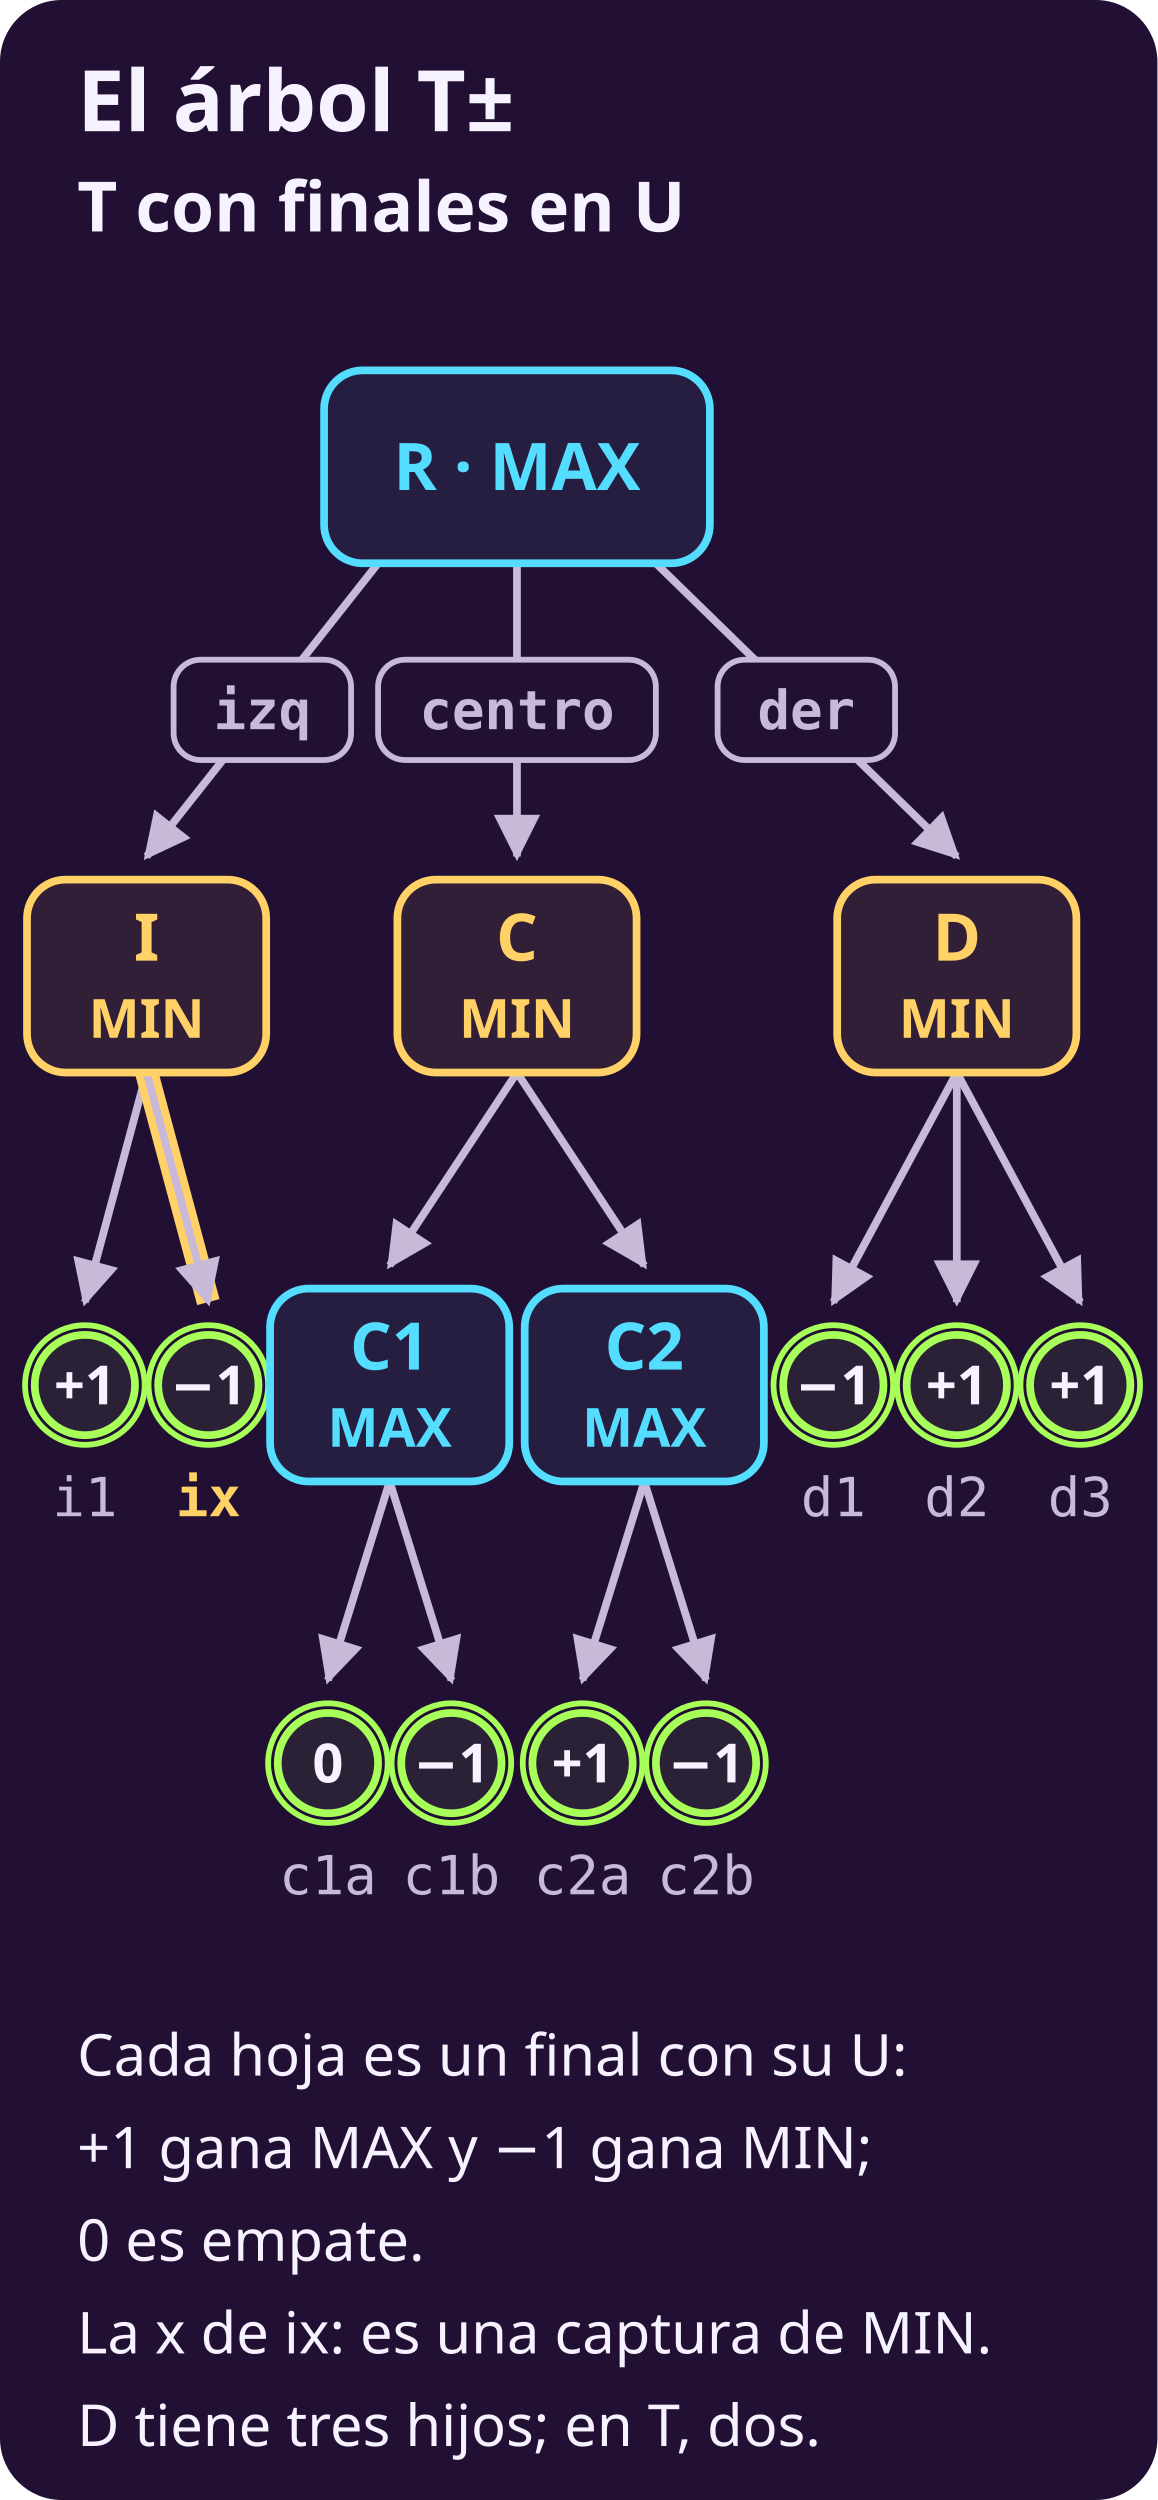
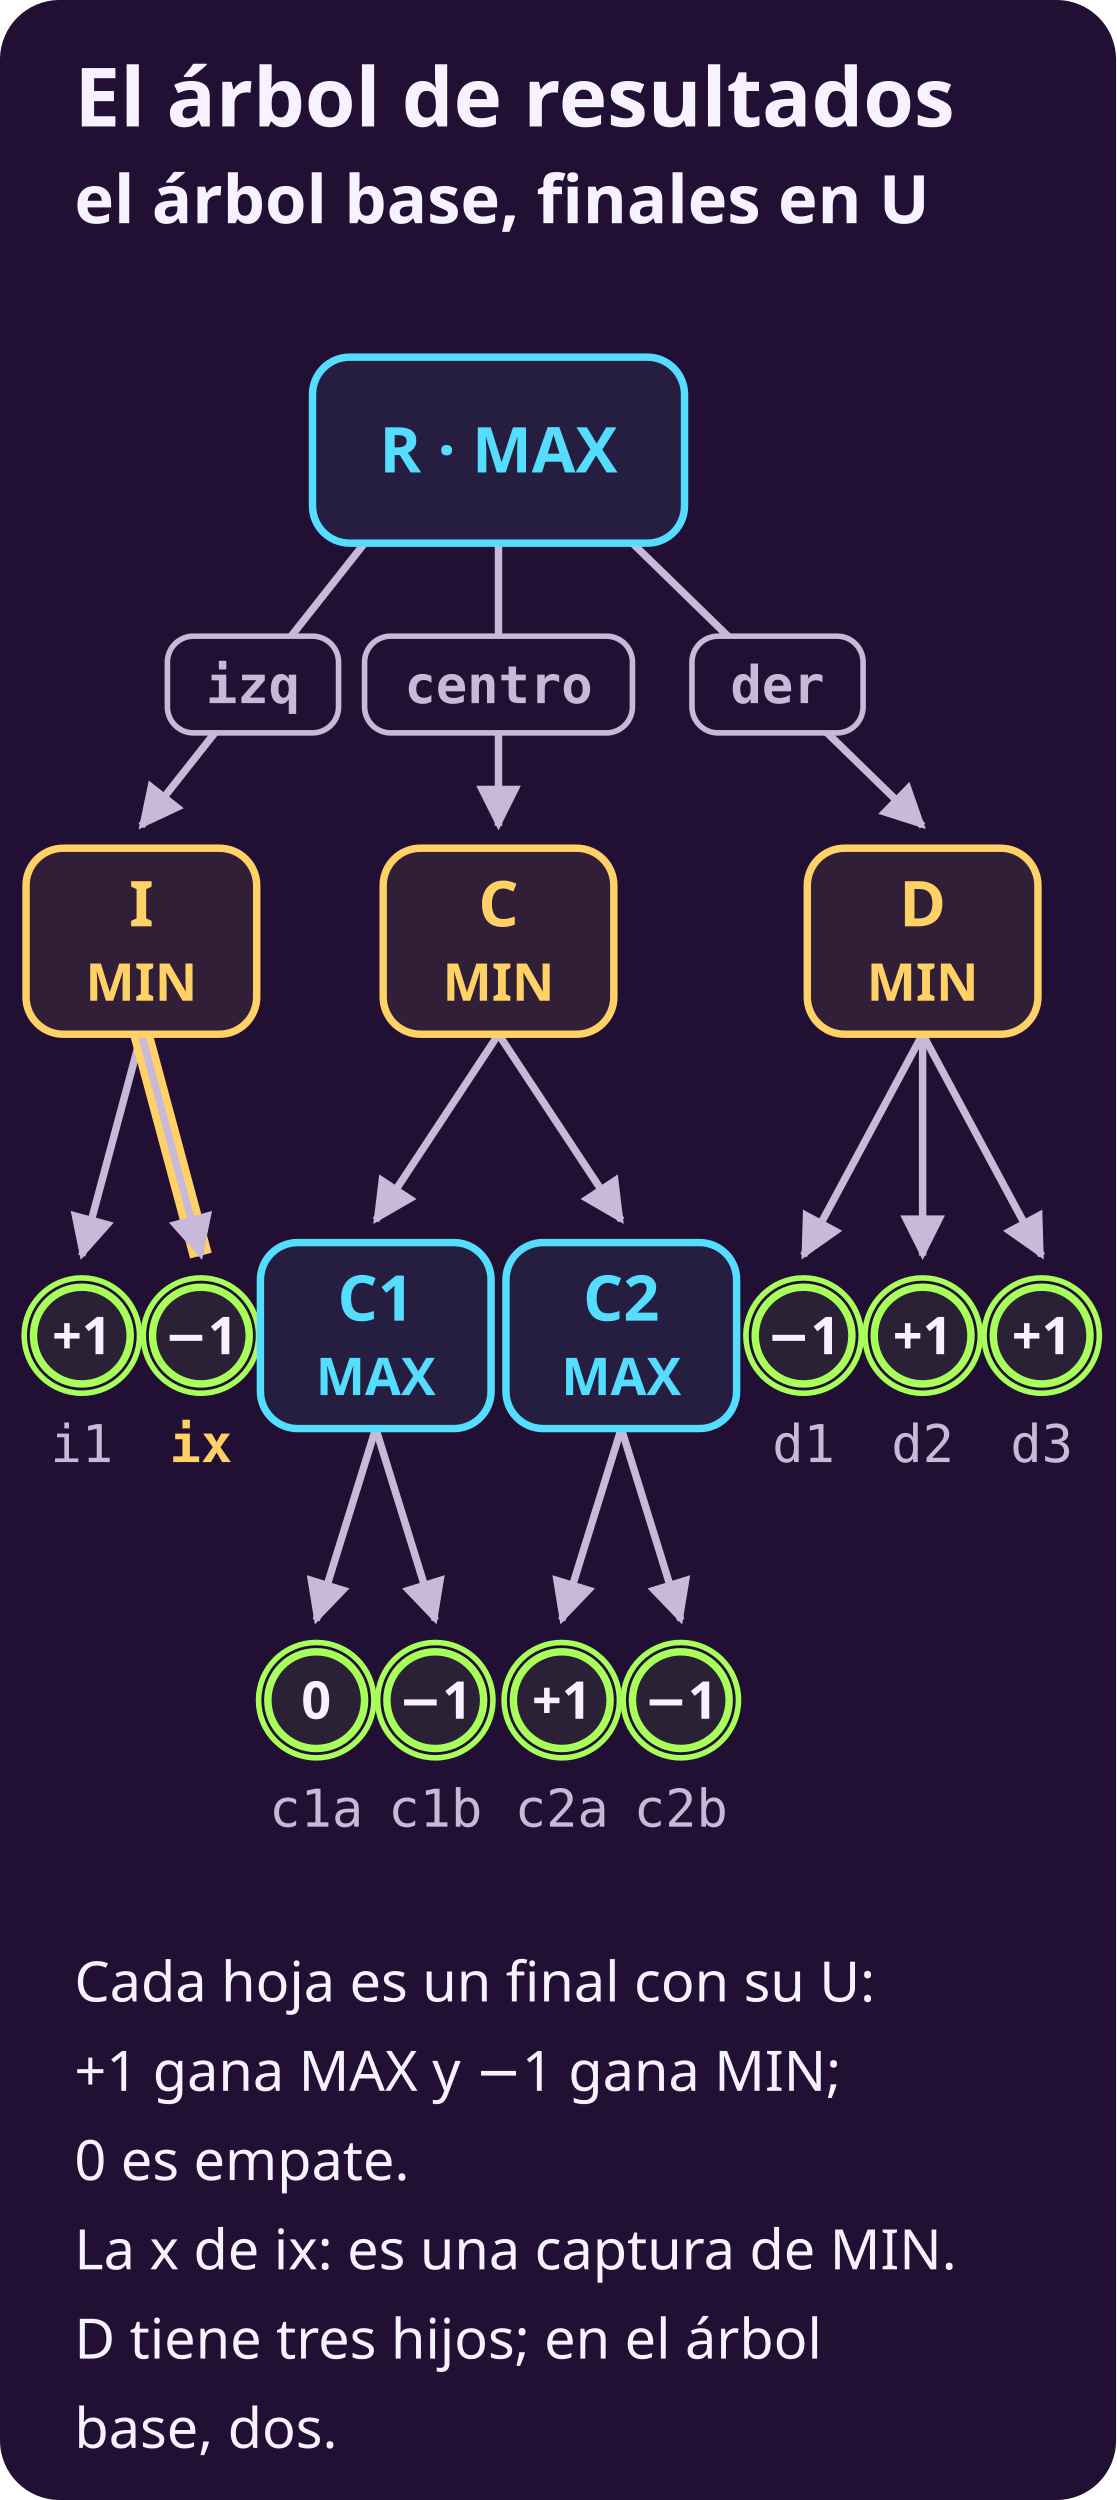
- <svg xmlns="http://www.w3.org/2000/svg" width="300" height="648" viewBox="0 0 300 648" role="img" aria-label="El árbol T±: la forma del árbol T, con 15 nodos porque D tiene 3 hijos y no 2. La raíz R es de MAX; izq lleva a I, centro a C y der a D, los tres de MIN. I tiene las hojas i1 = +1 y ix = −1; ix es una captura de MIN. C tiene dos hijos de MAX: C1, con c1a = 0 y c1b = −1, y C2, con c2a = +1 y c2b = −1. D tiene las hojas d1 = −1, d2 = +1 y d3 = +1. Cada hoja es un final con su U: +1 gana MAX, −1 gana MIN, 0 empate.">
-   <rect x="0" y="0" width="300" height="648" rx="16" fill="#211033" />
+ <svg xmlns="http://www.w3.org/2000/svg" width="300" height="672" viewBox="0 0 300 672" role="img" aria-label="El árbol de resultados: la forma del árbol base, con 15 nodos porque D tiene 3 hijos y no 2. La raíz R es de MAX; izq lleva a I, centro a C y der a D, los tres de MIN. I tiene las hojas i1 = +1 y ix = −1; ix es una captura de MIN. C tiene dos hijos de MAX: C1, con c1a = 0 y c1b = −1, y C2, con c2a = +1 y c2b = −1. D tiene las hojas d1 = −1, d2 = +1 y d3 = +1. Cada hoja es un final con su U: +1 gana MAX, −1 gana MIN, 0 empate.">
+   <rect x="0" y="0" width="300" height="672" rx="16" fill="#211033" />
  <defs>
    <marker id="p" viewBox="0 0 10 10" refX="9" refY="5" markerWidth="6" markerHeight="6" orient="auto-start-reverse">
      <path d="M 0 0 L 10 5 L 0 10 z" fill="#f04cff" />
    </marker>
    <marker id="s" viewBox="0 0 10 10" refX="9" refY="5" markerWidth="6" markerHeight="6" orient="auto-start-reverse">
      <path d="M 0 0 L 10 5 L 0 10 z" fill="#c8b9d8" />
    </marker>
  </defs>
-   <text x="20" y="34" fill="#f7f2ff" font-family="system-ui, sans-serif" font-size="22" font-weight="700" text-anchor="start">El árbol T±</text>
-   <text x="20" y="60" fill="#f7f2ff" font-family="system-ui, sans-serif" font-size="18" font-weight="700" text-anchor="start">T con finales en U</text>
+   <text x="20" y="34" fill="#f7f2ff" font-family="system-ui, sans-serif" font-size="22" font-weight="700" text-anchor="start">El árbol de resultados</text>
+   <text x="20" y="60" fill="#f7f2ff" font-family="system-ui, sans-serif" font-size="18" font-weight="700" text-anchor="start">el árbol base, finales en U</text>
  <line x1="98" y1="146" x2="38" y2="222.0" stroke="#c8b9d8" stroke-width="2" marker-end="url(#s)" />
  <rect x="45.0" y="171.0" width="46" height="26" rx="7" fill="#211033" stroke="#c8b9d8" stroke-width="1.5" />
  <text x="68.0" y="189.0" fill="#c8b9d8" font-family="ui-monospace, SFMono-Regular, Menlo, monospace" font-size="14" font-weight="700" text-anchor="middle">izq</text>
  <line x1="38" y1="278.0" x2="22" y2="337.5" stroke="#c8b9d8" stroke-width="2" marker-end="url(#s)" />
  <line x1="38" y1="278.0" x2="54" y2="337.5" stroke="#ffd166" stroke-width="6" />
  <line x1="38" y1="278.0" x2="54" y2="337.5" stroke="#c8b9d8" stroke-width="2" marker-end="url(#s)" />
  <line x1="134" y1="146" x2="134" y2="222.0" stroke="#c8b9d8" stroke-width="2" marker-end="url(#s)" />
  <rect x="98.0" y="171.0" width="72" height="26" rx="7" fill="#211033" stroke="#c8b9d8" stroke-width="1.5" />
  <text x="134.0" y="189.0" fill="#c8b9d8" font-family="ui-monospace, SFMono-Regular, Menlo, monospace" font-size="14" font-weight="700" text-anchor="middle">centro</text>
  <line x1="134" y1="278.0" x2="101" y2="328.0" stroke="#c8b9d8" stroke-width="2" marker-end="url(#s)" />
  <line x1="101" y1="384.0" x2="85" y2="435.5" stroke="#c8b9d8" stroke-width="2" marker-end="url(#s)" />
  <line x1="101" y1="384.0" x2="117" y2="435.5" stroke="#c8b9d8" stroke-width="2" marker-end="url(#s)" />
  <line x1="134" y1="278.0" x2="167" y2="328.0" stroke="#c8b9d8" stroke-width="2" marker-end="url(#s)" />
  <line x1="167" y1="384.0" x2="151" y2="435.5" stroke="#c8b9d8" stroke-width="2" marker-end="url(#s)" />
  <line x1="167" y1="384.0" x2="183" y2="435.5" stroke="#c8b9d8" stroke-width="2" marker-end="url(#s)" />
  <line x1="170" y1="146" x2="248" y2="222.0" stroke="#c8b9d8" stroke-width="2" marker-end="url(#s)" />
  <rect x="186.0" y="171.0" width="46" height="26" rx="7" fill="#211033" stroke="#c8b9d8" stroke-width="1.5" />
  <text x="209.0" y="189.0" fill="#c8b9d8" font-family="ui-monospace, SFMono-Regular, Menlo, monospace" font-size="14" font-weight="700" text-anchor="middle">der</text>
  <line x1="248" y1="278.0" x2="216" y2="337.5" stroke="#c8b9d8" stroke-width="2" marker-end="url(#s)" />
  <line x1="248" y1="278.0" x2="248" y2="337.5" stroke="#c8b9d8" stroke-width="2" marker-end="url(#s)" />
  <line x1="248" y1="278.0" x2="280" y2="337.5" stroke="#c8b9d8" stroke-width="2" marker-end="url(#s)" />
  <rect x="84" y="96" width="100" height="50" rx="10" fill="#251e41" stroke="#55ddff" stroke-width="2" />
  <text x="134" y="127" fill="#55ddff" font-family="system-ui, sans-serif" font-size="17" font-weight="700" text-anchor="middle">R · MAX</text>
  <rect x="7.0" y="228.0" width="62" height="50" rx="10" fill="#311e37" stroke="#ffd166" stroke-width="2" />
  <text x="38" y="249" fill="#ffd166" font-family="system-ui, sans-serif" font-size="17" font-weight="700" text-anchor="middle">I</text>
  <text x="38" y="269" fill="#ffd166" font-family="system-ui, sans-serif" font-size="14" font-weight="700" text-anchor="middle">MIN</text>
  <circle cx="22" cy="359" r="15.5" fill="none" stroke="#a8ff5a" stroke-width="1.5" />
  <circle cx="22" cy="359" r="13" fill="#2a2136" stroke="#a8ff5a" stroke-width="2" />
  <text x="22" y="364" fill="#f7f2ff" font-family="system-ui, sans-serif" font-size="14" font-weight="700" text-anchor="middle">+1</text>
  <text x="22" y="393" fill="#c8b9d8" font-family="ui-monospace, SFMono-Regular, Menlo, monospace" font-size="14" font-weight="normal" text-anchor="middle">i1</text>
  <circle cx="54" cy="359" r="15.5" fill="none" stroke="#a8ff5a" stroke-width="1.5" />
  <circle cx="54" cy="359" r="13" fill="#2a2136" stroke="#a8ff5a" stroke-width="2" />
  <text x="54" y="364" fill="#f7f2ff" font-family="system-ui, sans-serif" font-size="14" font-weight="700" text-anchor="middle">−1</text>
  <text x="54" y="393" fill="#ffd166" font-family="ui-monospace, SFMono-Regular, Menlo, monospace" font-size="14" font-weight="700" text-anchor="middle">ix</text>
  <rect x="103.0" y="228.0" width="62" height="50" rx="10" fill="#311e37" stroke="#ffd166" stroke-width="2" />
  <text x="134" y="249" fill="#ffd166" font-family="system-ui, sans-serif" font-size="17" font-weight="700" text-anchor="middle">C</text>
  <text x="134" y="269" fill="#ffd166" font-family="system-ui, sans-serif" font-size="14" font-weight="700" text-anchor="middle">MIN</text>
  <rect x="70.0" y="334.0" width="62" height="50" rx="10" fill="#251e41" stroke="#55ddff" stroke-width="2" />
  <text x="101" y="355" fill="#55ddff" font-family="system-ui, sans-serif" font-size="17" font-weight="700" text-anchor="middle">C1</text>
  <text x="101" y="375" fill="#55ddff" font-family="system-ui, sans-serif" font-size="14" font-weight="700" text-anchor="middle">MAX</text>
  <circle cx="85" cy="457" r="15.5" fill="none" stroke="#a8ff5a" stroke-width="1.5" />
  <circle cx="85" cy="457" r="13" fill="#2a2136" stroke="#a8ff5a" stroke-width="2" />
  <text x="85" y="462" fill="#f7f2ff" font-family="system-ui, sans-serif" font-size="14" font-weight="700" text-anchor="middle">0</text>
  <text x="85" y="491" fill="#c8b9d8" font-family="ui-monospace, SFMono-Regular, Menlo, monospace" font-size="14" font-weight="normal" text-anchor="middle">c1a</text>
  <circle cx="117" cy="457" r="15.5" fill="none" stroke="#a8ff5a" stroke-width="1.5" />
  <circle cx="117" cy="457" r="13" fill="#2a2136" stroke="#a8ff5a" stroke-width="2" />
  <text x="117" y="462" fill="#f7f2ff" font-family="system-ui, sans-serif" font-size="14" font-weight="700" text-anchor="middle">−1</text>
  <text x="117" y="491" fill="#c8b9d8" font-family="ui-monospace, SFMono-Regular, Menlo, monospace" font-size="14" font-weight="normal" text-anchor="middle">c1b</text>
  <rect x="136.0" y="334.0" width="62" height="50" rx="10" fill="#251e41" stroke="#55ddff" stroke-width="2" />
  <text x="167" y="355" fill="#55ddff" font-family="system-ui, sans-serif" font-size="17" font-weight="700" text-anchor="middle">C2</text>
  <text x="167" y="375" fill="#55ddff" font-family="system-ui, sans-serif" font-size="14" font-weight="700" text-anchor="middle">MAX</text>
  <circle cx="151" cy="457" r="15.5" fill="none" stroke="#a8ff5a" stroke-width="1.5" />
  <circle cx="151" cy="457" r="13" fill="#2a2136" stroke="#a8ff5a" stroke-width="2" />
  <text x="151" y="462" fill="#f7f2ff" font-family="system-ui, sans-serif" font-size="14" font-weight="700" text-anchor="middle">+1</text>
  <text x="151" y="491" fill="#c8b9d8" font-family="ui-monospace, SFMono-Regular, Menlo, monospace" font-size="14" font-weight="normal" text-anchor="middle">c2a</text>
  <circle cx="183" cy="457" r="15.5" fill="none" stroke="#a8ff5a" stroke-width="1.5" />
  <circle cx="183" cy="457" r="13" fill="#2a2136" stroke="#a8ff5a" stroke-width="2" />
  <text x="183" y="462" fill="#f7f2ff" font-family="system-ui, sans-serif" font-size="14" font-weight="700" text-anchor="middle">−1</text>
  <text x="183" y="491" fill="#c8b9d8" font-family="ui-monospace, SFMono-Regular, Menlo, monospace" font-size="14" font-weight="normal" text-anchor="middle">c2b</text>
  <rect x="217.0" y="228.0" width="62" height="50" rx="10" fill="#311e37" stroke="#ffd166" stroke-width="2" />
  <text x="248" y="249" fill="#ffd166" font-family="system-ui, sans-serif" font-size="17" font-weight="700" text-anchor="middle">D</text>
  <text x="248" y="269" fill="#ffd166" font-family="system-ui, sans-serif" font-size="14" font-weight="700" text-anchor="middle">MIN</text>
  <circle cx="216" cy="359" r="15.5" fill="none" stroke="#a8ff5a" stroke-width="1.5" />
  <circle cx="216" cy="359" r="13" fill="#2a2136" stroke="#a8ff5a" stroke-width="2" />
  <text x="216" y="364" fill="#f7f2ff" font-family="system-ui, sans-serif" font-size="14" font-weight="700" text-anchor="middle">−1</text>
  <text x="216" y="393" fill="#c8b9d8" font-family="ui-monospace, SFMono-Regular, Menlo, monospace" font-size="14" font-weight="normal" text-anchor="middle">d1</text>
  <circle cx="248" cy="359" r="15.5" fill="none" stroke="#a8ff5a" stroke-width="1.5" />
  <circle cx="248" cy="359" r="13" fill="#2a2136" stroke="#a8ff5a" stroke-width="2" />
  <text x="248" y="364" fill="#f7f2ff" font-family="system-ui, sans-serif" font-size="14" font-weight="700" text-anchor="middle">+1</text>
  <text x="248" y="393" fill="#c8b9d8" font-family="ui-monospace, SFMono-Regular, Menlo, monospace" font-size="14" font-weight="normal" text-anchor="middle">d2</text>
  <circle cx="280" cy="359" r="15.5" fill="none" stroke="#a8ff5a" stroke-width="1.5" />
  <circle cx="280" cy="359" r="13" fill="#2a2136" stroke="#a8ff5a" stroke-width="2" />
  <text x="280" y="364" fill="#f7f2ff" font-family="system-ui, sans-serif" font-size="14" font-weight="700" text-anchor="middle">+1</text>
  <text x="280" y="393" fill="#c8b9d8" font-family="ui-monospace, SFMono-Regular, Menlo, monospace" font-size="14" font-weight="normal" text-anchor="middle">d3</text>
  <text x="20" y="538" fill="#f7f2ff" font-family="system-ui, sans-serif" font-size="15" font-weight="normal" text-anchor="start">Cada hoja es un final con su U:</text>
  <text x="20" y="562" fill="#f7f2ff" font-family="system-ui, sans-serif" font-size="15" font-weight="normal" text-anchor="start">+1 gana MAX y −1 gana MIN;</text>
  <text x="20" y="586" fill="#f7f2ff" font-family="system-ui, sans-serif" font-size="15" font-weight="normal" text-anchor="start">0 es empate.</text>
  <text x="20" y="610" fill="#f7f2ff" font-family="system-ui, sans-serif" font-size="15" font-weight="normal" text-anchor="start">La x de ix: es una captura de MIN.</text>
-   <text x="20" y="634" fill="#f7f2ff" font-family="system-ui, sans-serif" font-size="15" font-weight="normal" text-anchor="start">D tiene tres hijos; en T, dos.</text>
+   <text x="20" y="634" fill="#f7f2ff" font-family="system-ui, sans-serif" font-size="15" font-weight="normal" text-anchor="start">D tiene tres hijos; en el árbol</text>
+   <text x="20" y="658" fill="#f7f2ff" font-family="system-ui, sans-serif" font-size="15" font-weight="normal" text-anchor="start">base, dos.</text>
</svg>
